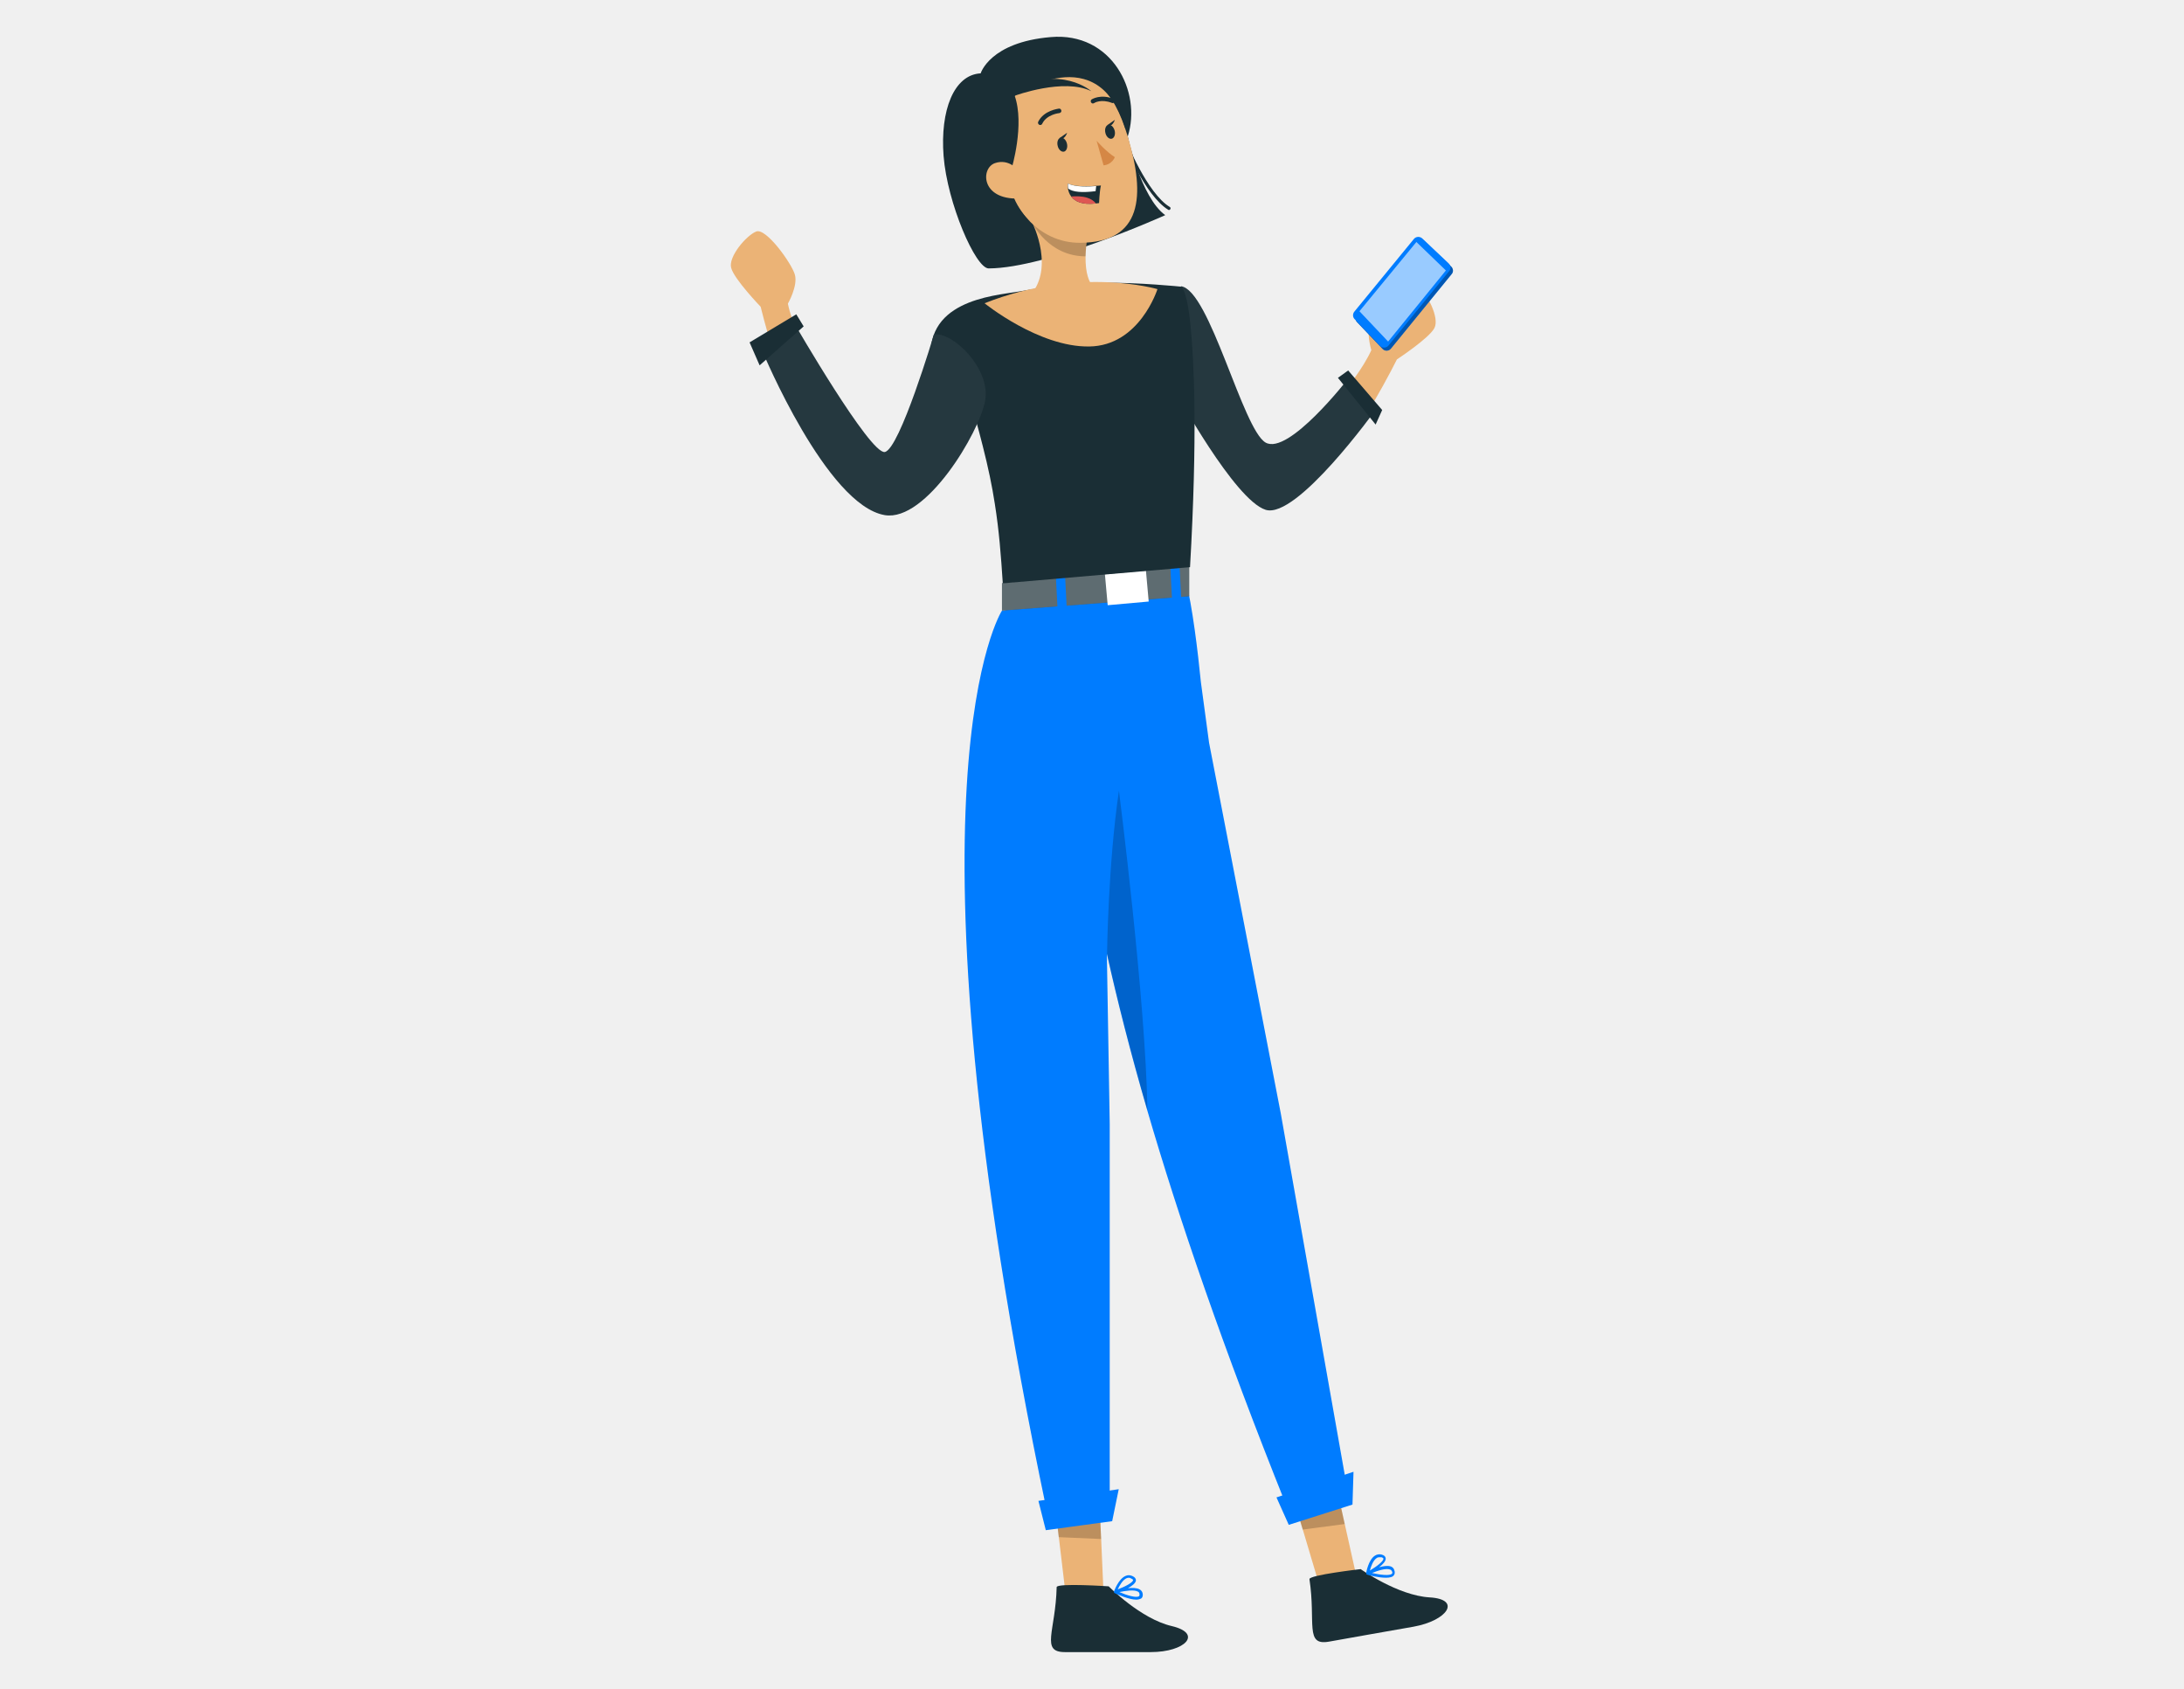
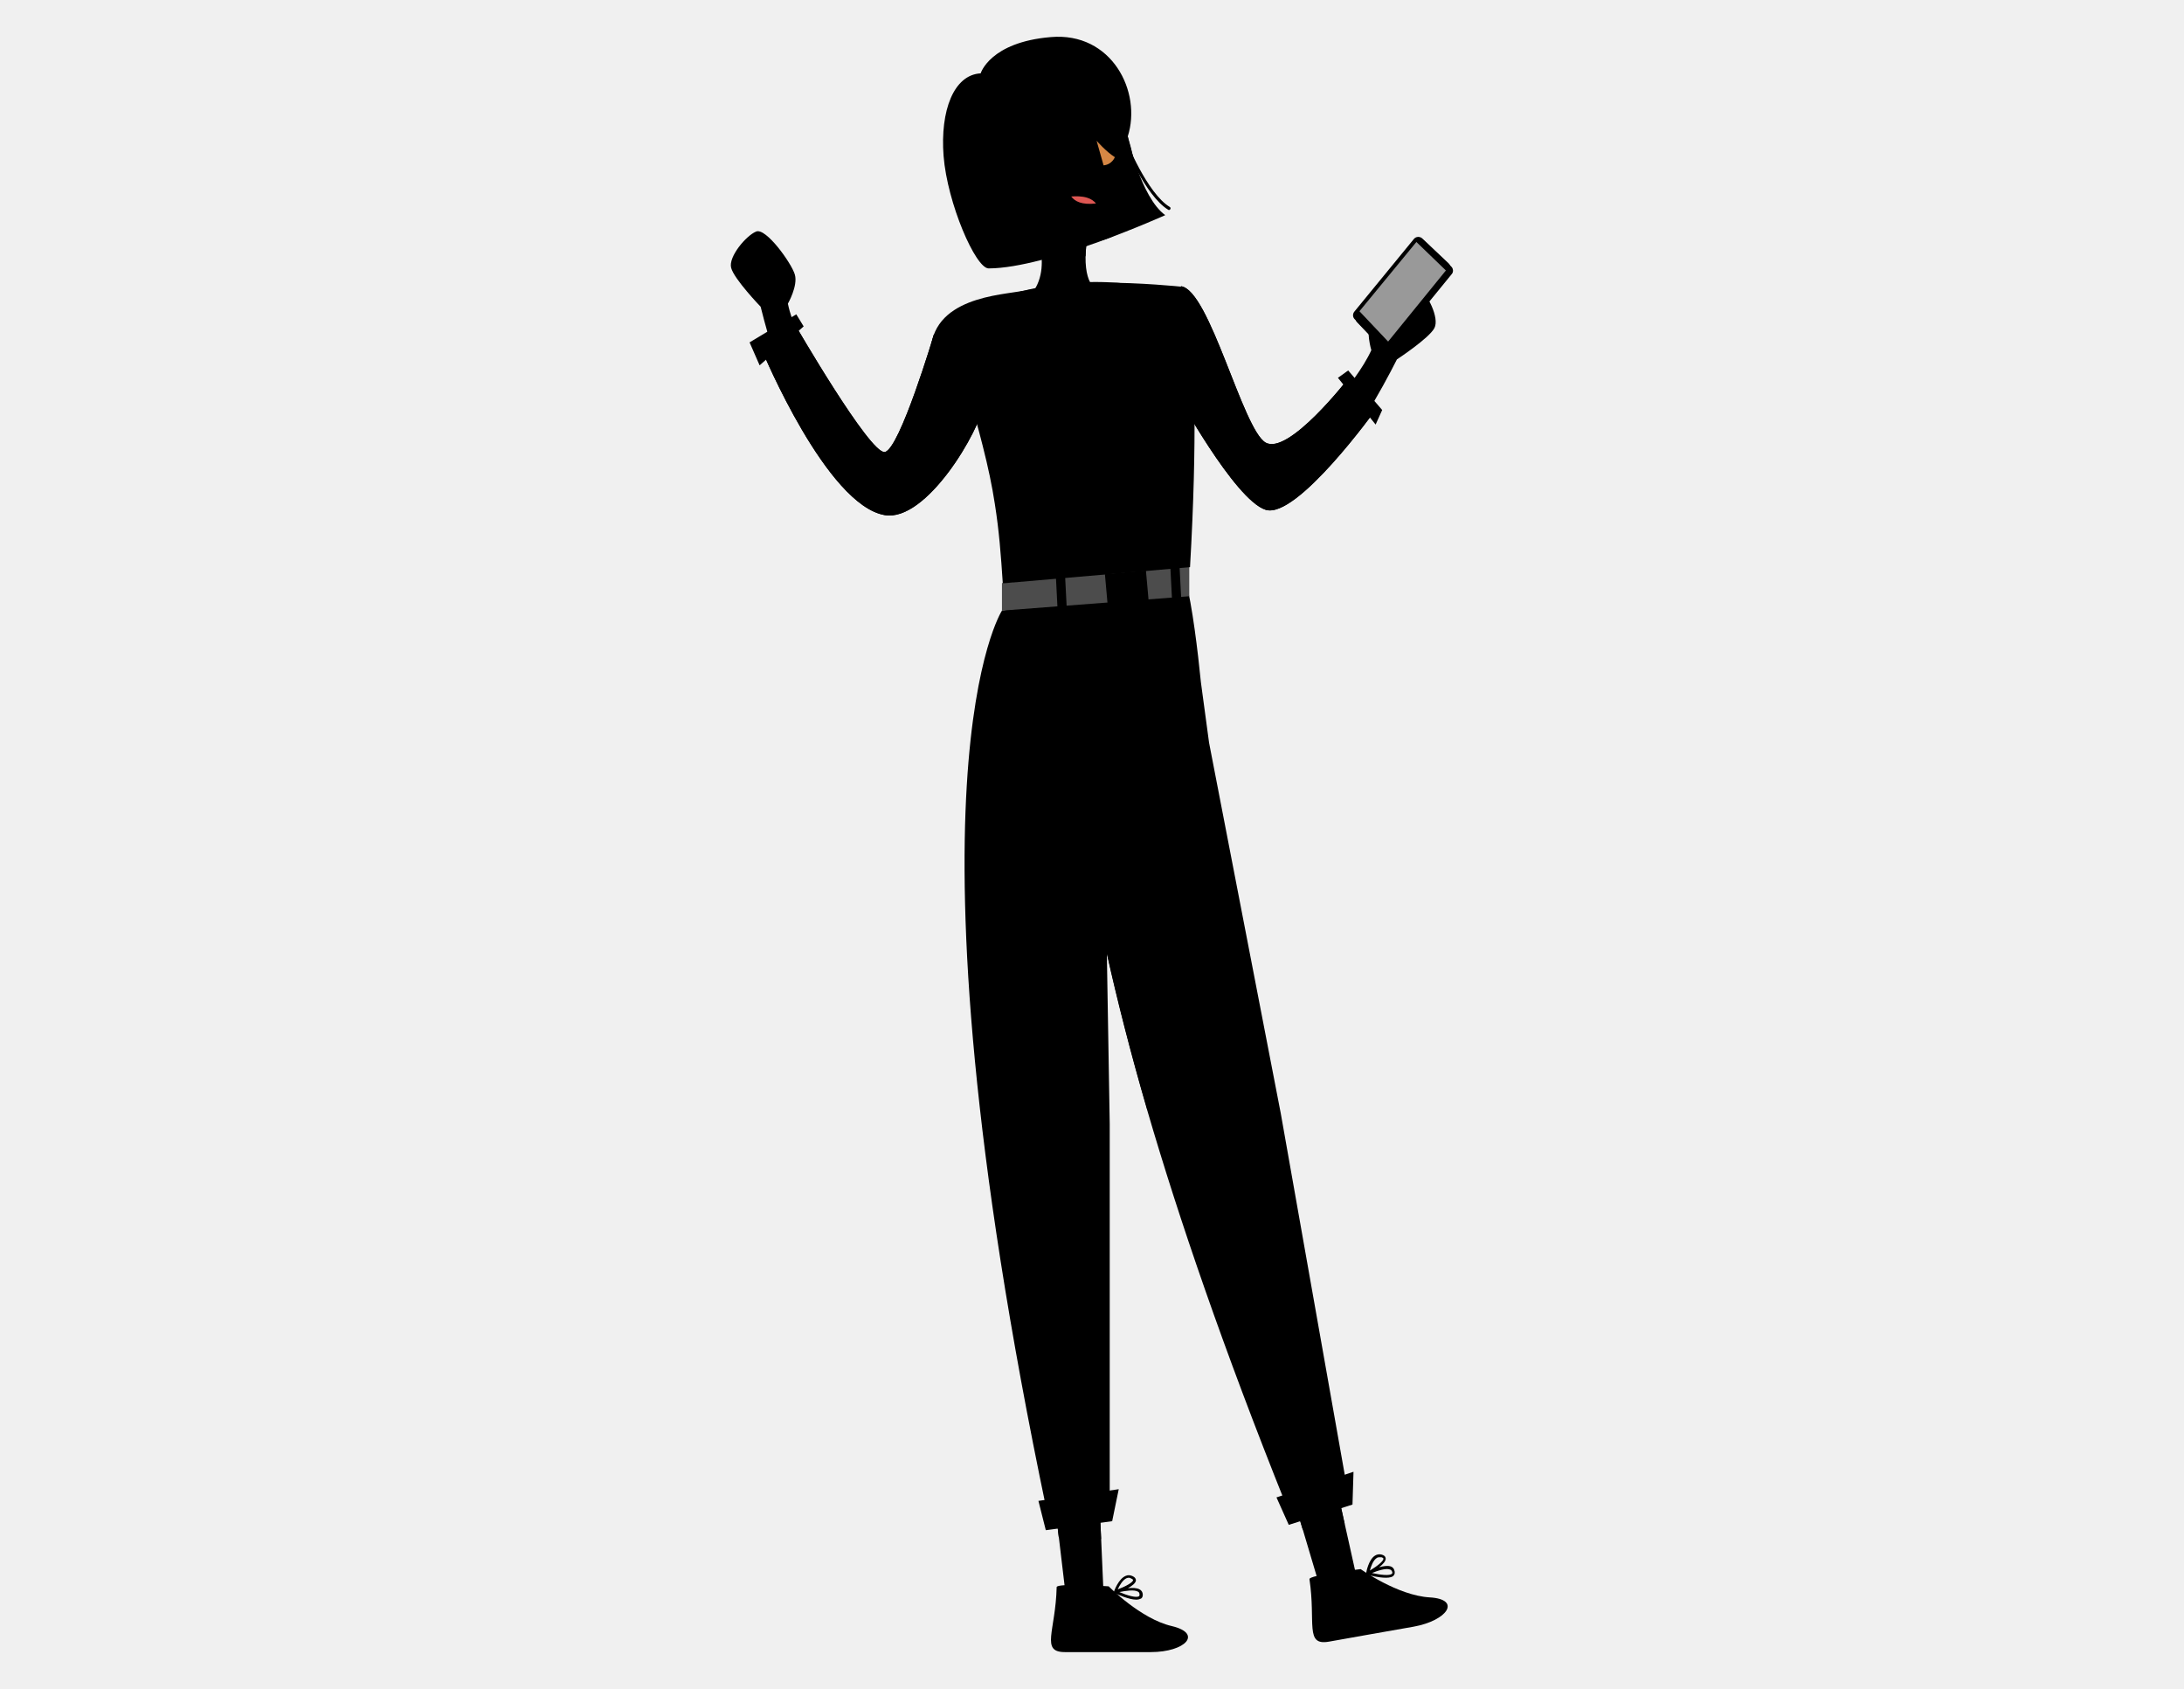
<svg xmlns="http://www.w3.org/2000/svg" version="1.1" id="a8897f4c-2937-4134-8b3a-fee1040aeff6" x="0" y="0" viewBox="0 0 1066.1 824.2" style="enable-background:new 0 0 1066.1 824.2" xml:space="preserve">
  <style>.st0{fill:#ebb376}.st1{fill:#1a2e35}.st2{opacity:5.000000e-02;fill:#fff;enable-background:new}.st3{fill:#007cff}.st4{opacity:.2;enable-background:new}.st6{fill:#fff}</style>
-   <path class="st0" d="M637.5 212.2s24.1-24.1 31.9-41.3c0 0-2.9-9.6-.2-14.6 2.8-5 18.8-19.2 23.1-16.2 4.3 3 10.5 15 7.9 20-2.6 5-18.3 15.3-18.3 15.3s-19.5 39.2-31.6 48c-12.1 8.9-12.8-11.2-12.8-11.2z" />
-   <path class="st1" d="M576.5 139.7c14 1.8 30.1 69.9 41.3 76.3 11.2 6.4 40.3-31.2 40.3-31.2l13.4 15.2s-38.5 53.6-53.7 48.8c-15.2-4.8-43.9-57.6-43.9-57.6l2.6-51.5z" />
-   <path class="st2" d="M576.5 139.7c14 1.8 30.1 69.9 41.3 76.3 11.2 6.4 40.3-31.2 40.3-31.2l13.4 15.2s-38.5 53.6-53.7 48.8c-15.2-4.8-43.9-57.6-43.9-57.6l2.6-51.5z" />
-   <path class="st0" d="m661.8 767.9-18.5 3.3-7.5-25.2-6.9-23.1 21.2-7.4 6.2 27.7z" />
-   <path class="st1" d="M639.2 770.7c-.3-2 25-4.9 25-4.9s18.1 12.9 33.7 13.8c15.6.9 8.8 11.3-7.9 14.3-16.7 2.9-29.4 5.2-41.3 7.3-11.9 2.1-6.3-9.3-9.5-30.5z" />
-   <path class="st3" d="M676.5 770c-3.5 0-7.9-1.1-9.1-1.5-.1 0-.2-.1-.2-.1-.1 0-.1-.1-.2-.2 0 0-.1-.1-.1-.2v-.3c0-.3 1.1-6.5 4.3-8.5 1-.6 2.1-.8 3.2-.5 1.2.3 1.9.9 2 1.8.2 1.3-1.4 3-3.2 4.4 2.1-.6 4.2-.9 5.7-.4.8.3 1.3.8 1.6 1.5.6 1.4.3 2.3-.1 2.8-.6.9-2.1 1.2-3.9 1.2zm-6.8-2.3c4 .9 8.8 1.5 9.8.3.1-.1.4-.4-.1-1.3-.2-.3-.4-.6-.9-.7-1.9-.8-6.1.6-8.8 1.7zm3.7-7.7c-.5 0-1 .1-1.4.4-1.7 1.1-2.8 4.1-3.3 6.1 3.5-2.1 6.7-4.6 6.6-5.8 0-.4-.7-.6-1-.7-.4.1-.7 0-.9 0z" />
-   <path class="st4" d="m656.4 743.8-20.5 2.7-7-23.3 21.3-7.6z" />
-   <path class="st0" d="M538.6 775.8h-18.7l-3.1-26.1-2.8-23.9 22.2-3.6 1.3 28.4z" />
-   <path class="st1" d="M515.8 774.6c0-2.1 25.4-.4 25.4-.4s15.6 15.9 30.8 19.4c15.2 3.6 6.7 12.7-10.3 12.7h-41.9c-12 0-4.5-10.3-4-31.7z" />
-   <path class="st3" d="M554.6 780.7c-3.5 0-9.2-2.6-10.5-3.2-.1 0-.2-.1-.2-.2l-.1-.1c-.1-.2-.1-.3 0-.5.1-.3 2.2-6.2 5.7-7.6 1.1-.5 2.2-.4 3.3.1 1.2.5 1.7 1.3 1.7 2.1-.1 1.3-1.9 2.7-3.9 3.8 2.1-.2 4.3-.2 5.7.6.7.4 1.2 1 1.4 1.7.4 1.5-.1 2.3-.6 2.7-.8.4-1.5.6-2.5.6zm-8.2-3.7c3.7 1.6 8.4 3 9.6 2 .1-.1.4-.3.2-1.3-.1-.4-.3-.7-.7-.9-1.9-1.1-6.2-.4-9.1.2zm4.6-7c-.3 0-.7.1-1 .2-1.9.8-3.5 3.5-4.4 5.5 3.8-1.4 7.4-3.4 7.5-4.5 0-.4-.6-.7-.9-.8-.5-.3-.8-.4-1.2-.4z" />
-   <path class="st4" d="m537.5 751.1-20.7-.9L514 726l22.2-3.7z" />
-   <path class="st3" d="m658.1 729.2-30.3 5.3c-30.6-76.3-52.4-139.9-67.8-192.7-8.3-28.5-14.7-53.9-19.7-76.3l1.4 83V737h-30.8c-74.9-357.3-21.8-439-21.8-439l89.6-15.3c3.4 13.4 6 35.1 7.5 50.2l4 29.6 35 180.9 32.9 185.8z" />
-   <path class="st3" d="m623.1 730.8 37.6-12.5-.5 16-31.1 9.9zm-116.2 1.7 39.2-5.7-3.2 15.6-32.4 4.4z" />
-   <path class="st1" d="M570.7 102.5c-.1 0-.3 0-.4-.1-11.4-6.9-21.6-32.3-22.1-33.4-.2-.4 0-.8.4-1 .4-.1.8 0 1 .4.1.3 10.4 26 21.4 32.6.4.2.5.7.3 1-.1.3-.4.5-.6.5z" />
-   <path class="st1" d="M478.7 35.8s4.5-15.2 34.2-17.7c29.8-2.6 44.6 26.7 37.6 48.5 0 0 6.3 29.7 18.3 38.4 0 0-57.3 25.9-86.2 26-6.4 0-20.2-31.9-22-54.9-1.7-22.2 5-39.6 18.1-40.3zm10.4 248.8V298l91.4-7v-15.8z" />
+   <path className="st0" d="M637.5 212.2s24.1-24.1 31.9-41.3c0 0-2.9-9.6-.2-14.6 2.8-5 18.8-19.2 23.1-16.2 4.3 3 10.5 15 7.9 20-2.6 5-18.3 15.3-18.3 15.3s-19.5 39.2-31.6 48c-12.1 8.9-12.8-11.2-12.8-11.2z" />
+   <path className="st1" d="M576.5 139.7c14 1.8 30.1 69.9 41.3 76.3 11.2 6.4 40.3-31.2 40.3-31.2l13.4 15.2s-38.5 53.6-53.7 48.8c-15.2-4.8-43.9-57.6-43.9-57.6l2.6-51.5z" />
+   <path className="st2" d="M576.5 139.7c14 1.8 30.1 69.9 41.3 76.3 11.2 6.4 40.3-31.2 40.3-31.2l13.4 15.2s-38.5 53.6-53.7 48.8c-15.2-4.8-43.9-57.6-43.9-57.6l2.6-51.5z" />
+   <path className="st0" d="m661.8 767.9-18.5 3.3-7.5-25.2-6.9-23.1 21.2-7.4 6.2 27.7z" />
+   <path className="st1" d="M639.2 770.7c-.3-2 25-4.9 25-4.9s18.1 12.9 33.7 13.8c15.6.9 8.8 11.3-7.9 14.3-16.7 2.9-29.4 5.2-41.3 7.3-11.9 2.1-6.3-9.3-9.5-30.5z" />
+   <path className="st3" d="M676.5 770c-3.5 0-7.9-1.1-9.1-1.5-.1 0-.2-.1-.2-.1-.1 0-.1-.1-.2-.2 0 0-.1-.1-.1-.2v-.3c0-.3 1.1-6.5 4.3-8.5 1-.6 2.1-.8 3.2-.5 1.2.3 1.9.9 2 1.8.2 1.3-1.4 3-3.2 4.4 2.1-.6 4.2-.9 5.7-.4.8.3 1.3.8 1.6 1.5.6 1.4.3 2.3-.1 2.8-.6.9-2.1 1.2-3.9 1.2zm-6.8-2.3c4 .9 8.8 1.5 9.8.3.1-.1.4-.4-.1-1.3-.2-.3-.4-.6-.9-.7-1.9-.8-6.1.6-8.8 1.7zm3.7-7.7c-.5 0-1 .1-1.4.4-1.7 1.1-2.8 4.1-3.3 6.1 3.5-2.1 6.7-4.6 6.6-5.8 0-.4-.7-.6-1-.7-.4.1-.7 0-.9 0z" />
+   <path className="st4" d="m656.4 743.8-20.5 2.7-7-23.3 21.3-7.6z" />
+   <path className="st0" d="M538.6 775.8h-18.7l-3.1-26.1-2.8-23.9 22.2-3.6 1.3 28.4z" />
+   <path className="st1" d="M515.8 774.6c0-2.1 25.4-.4 25.4-.4s15.6 15.9 30.8 19.4c15.2 3.6 6.7 12.7-10.3 12.7h-41.9c-12 0-4.5-10.3-4-31.7z" />
+   <path className="st3" d="M554.6 780.7c-3.5 0-9.2-2.6-10.5-3.2-.1 0-.2-.1-.2-.2l-.1-.1c-.1-.2-.1-.3 0-.5.1-.3 2.2-6.2 5.7-7.6 1.1-.5 2.2-.4 3.3.1 1.2.5 1.7 1.3 1.7 2.1-.1 1.3-1.9 2.7-3.9 3.8 2.1-.2 4.3-.2 5.7.6.7.4 1.2 1 1.4 1.7.4 1.5-.1 2.3-.6 2.7-.8.4-1.5.6-2.5.6zm-8.2-3.7c3.7 1.6 8.4 3 9.6 2 .1-.1.4-.3.2-1.3-.1-.4-.3-.7-.7-.9-1.9-1.1-6.2-.4-9.1.2zm4.6-7c-.3 0-.7.1-1 .2-1.9.8-3.5 3.5-4.4 5.5 3.8-1.4 7.4-3.4 7.5-4.5 0-.4-.6-.7-.9-.8-.5-.3-.8-.4-1.2-.4z" />
+   <path className="st4" d="m537.5 751.1-20.7-.9L514 726l22.2-3.7z" />
+   <path className="st3" d="m658.1 729.2-30.3 5.3c-30.6-76.3-52.4-139.9-67.8-192.7-8.3-28.5-14.7-53.9-19.7-76.3l1.4 83V737h-30.8c-74.9-357.3-21.8-439-21.8-439l89.6-15.3c3.4 13.4 6 35.1 7.5 50.2l4 29.6 35 180.9 32.9 185.8z" />
+   <path className="st3" d="m623.1 730.8 37.6-12.5-.5 16-31.1 9.9zm-116.2 1.7 39.2-5.7-3.2 15.6-32.4 4.4z" />
+   <path className="st1" d="M570.7 102.5c-.1 0-.3 0-.4-.1-11.4-6.9-21.6-32.3-22.1-33.4-.2-.4 0-.8.4-1 .4-.1.8 0 1 .4.1.3 10.4 26 21.4 32.6.4.2.5.7.3 1-.1.3-.4.5-.6.5z" />
+   <path className="st1" d="M478.7 35.8s4.5-15.2 34.2-17.7c29.8-2.6 44.6 26.7 37.6 48.5 0 0 6.3 29.7 18.3 38.4 0 0-57.3 25.9-86.2 26-6.4 0-20.2-31.9-22-54.9-1.7-22.2 5-39.6 18.1-40.3zm10.4 248.8V298l91.4-7v-15.8z" />
  <path style="opacity:.3;fill:#fff;enable-background:new" d="M489.1 284.6V298l91.4-7v-15.8z" />
-   <path transform="rotate(-5.126 550.045 286.998)" class="st6" d="M540 279.3h20.1v15.2H540z" />
-   <path transform="rotate(-2.927 518.125 290.67)" class="st3" d="M515.9 279.1h4.5v23.1h-4.5z" />
-   <path transform="rotate(-2.922 573.96 284.562)" class="st3" d="M571.7 273h4.5v23.1h-4.5z" />
-   <path class="st1" d="m580.9 276.8-91.4 7.9c-.9-13.8-1.8-25.7-3.9-38.9-1.3-8.5-3.2-17.6-5.9-28.2-2.1-8.3-4.6-17.5-7.9-28.1-.2-.6-.3-1.2-.5-1.7-1.9-6-15.3-1.4-16.5-8.7-5.3-32.3 29.6-34.7 42.4-36.8 13.5-2.4 27.3-3.9 41.1-4.3 17.8-.2 38.2 1.9 38.2 1.9s2.9.7 4.7 19.6c1.7 17.5 3.4 52.9-.3 117.3z" />
-   <path class="st0" d="M530.8 158.1c-22.5-2.9-29.3-12.5-29.3-12.5 14.3-13.5 2.4-36.9 2.4-36.9l27.1 5.1c-.7 4.5-1 8.2-1.1 11.4-.2 16.5 7.2 16.6 7.2 16.6 4.8 8.9-6.3 16.3-6.3 16.3z" />
-   <path class="st4" d="M531 113.7c-.7 4.5-1 8.2-1.1 11.4-18.3 0-26.1-16.5-26.1-16.5l27.2 5.1z" />
-   <path class="st0" d="M510.2 37.8c23-5.2 33.2 5.4 40.3 28.8 8.8 29.2 7 51.7-23.2 51.9-41.1.3-55.3-72-17.1-80.7z" />
+   <path transform="rotate(-5.126 550.045 286.998)" className="st6" d="M540 279.3h20.1v15.2H540z" />
+   <path transform="rotate(-2.927 518.125 290.67)" className="st3" d="M515.9 279.1h4.5v23.1h-4.5z" />
+   <path transform="rotate(-2.922 573.96 284.562)" className="st3" d="M571.7 273h4.5v23.1h-4.5z" />
+   <path className="st1" d="m580.9 276.8-91.4 7.9c-.9-13.8-1.8-25.7-3.9-38.9-1.3-8.5-3.2-17.6-5.9-28.2-2.1-8.3-4.6-17.5-7.9-28.1-.2-.6-.3-1.2-.5-1.7-1.9-6-15.3-1.4-16.5-8.7-5.3-32.3 29.6-34.7 42.4-36.8 13.5-2.4 27.3-3.9 41.1-4.3 17.8-.2 38.2 1.9 38.2 1.9s2.9.7 4.7 19.6c1.7 17.5 3.4 52.9-.3 117.3z" />
+   <path className="st0" d="M530.8 158.1c-22.5-2.9-29.3-12.5-29.3-12.5 14.3-13.5 2.4-36.9 2.4-36.9l27.1 5.1c-.7 4.5-1 8.2-1.1 11.4-.2 16.5 7.2 16.6 7.2 16.6 4.8 8.9-6.3 16.3-6.3 16.3z" />
+   <path className="st4" d="M531 113.7c-.7 4.5-1 8.2-1.1 11.4-18.3 0-26.1-16.5-26.1-16.5l27.2 5.1z" />
+   <path className="st0" d="M510.2 37.8c23-5.2 33.2 5.4 40.3 28.8 8.8 29.2 7 51.7-23.2 51.9-41.1.3-55.3-72-17.1-80.7z" />
  <path d="M535.3 68.7s4.6 5.3 8.9 8c0 0-1.3 3.6-5.5 4l-3.4-12z" style="fill:#d58745" />
-   <path class="st1" d="M520.8 70c.5 1.9-.2 3.7-1.4 4-1.3.3-2.7-1-3.1-2.8-.5-1.9.2-3.7 1.4-4 1.2-.3 2.6.9 3.1 2.8z" />
-   <path class="st1" d="m517.2 67.4 3.7-2.6s-1.2 3.9-3.7 2.6zm26.9-3.7c.5 1.9-.2 3.7-1.4 4-1.3.3-2.7-1-3.1-2.8-.5-1.9.2-3.7 1.4-4 1.2-.3 2.6 1 3.1 2.8z" />
-   <path class="st1" d="m540.5 61.1 3.7-2.6s-1.2 3.9-3.7 2.6zm-32.7-.1c-.2 0-.3 0-.5-.1-.5-.3-.8-.9-.5-1.5 2.8-5.6 9.8-6.3 10.1-6.4.6-.1 1.1.4 1.2 1 .1.6-.4 1.1-1 1.2-.1 0-6.1.6-8.3 5.1-.2.5-.6.7-1 .7zm25.7-10.5c-.4 0-.7-.2-.9-.5-.3-.5-.2-1.2.3-1.5.2-.1 4.3-2.7 10.6-.3.6.2.9.9.6 1.4-.2.6-.9.9-1.4.6-5.2-2-8.5 0-8.6.1-.2.1-.4.2-.6.2zm3.9 40c-.7 3.1-.9 8.6-.9 8.6-.5.1-1 .1-1.5.2-6.9.8-10.3-1-12.1-3.4-1-1.3-1.4-2.7-1.6-3.9-.2-1.4-.1-2.4-.1-2.4 3.9 1.7 10.4 1.4 13.8 1.1 1.5 0 2.4-.2 2.4-.2z" />
-   <path class="st6" d="m535.1 90.8-.3 2.5c-6.5.8-11.1.5-13.4-1.3-.2-1.4-.1-2.4-.1-2.4 3.9 1.8 10.3 1.5 13.8 1.2z" />
+   <path className="st1" d="M520.8 70c.5 1.9-.2 3.7-1.4 4-1.3.3-2.7-1-3.1-2.8-.5-1.9.2-3.7 1.4-4 1.2-.3 2.6.9 3.1 2.8z" />
+   <path className="st1" d="m517.2 67.4 3.7-2.6s-1.2 3.9-3.7 2.6zm26.9-3.7c.5 1.9-.2 3.7-1.4 4-1.3.3-2.7-1-3.1-2.8-.5-1.9.2-3.7 1.4-4 1.2-.3 2.6 1 3.1 2.8z" />
+   <path className="st1" d="m540.5 61.1 3.7-2.6s-1.2 3.9-3.7 2.6zm-32.7-.1c-.2 0-.3 0-.5-.1-.5-.3-.8-.9-.5-1.5 2.8-5.6 9.8-6.3 10.1-6.4.6-.1 1.1.4 1.2 1 .1.6-.4 1.1-1 1.2-.1 0-6.1.6-8.3 5.1-.2.5-.6.7-1 .7zm25.7-10.5c-.4 0-.7-.2-.9-.5-.3-.5-.2-1.2.3-1.5.2-.1 4.3-2.7 10.6-.3.6.2.9.9.6 1.4-.2.6-.9.9-1.4.6-5.2-2-8.5 0-8.6.1-.2.1-.4.2-.6.2zm3.9 40c-.7 3.1-.9 8.6-.9 8.6-.5.1-1 .1-1.5.2-6.9.8-10.3-1-12.1-3.4-1-1.3-1.4-2.7-1.6-3.9-.2-1.4-.1-2.4-.1-2.4 3.9 1.7 10.4 1.4 13.8 1.1 1.5 0 2.4-.2 2.4-.2z" />
+   <path className="st6" d="m535.1 90.8-.3 2.5c-6.5.8-11.1.5-13.4-1.3-.2-1.4-.1-2.4-.1-2.4 3.9 1.8 10.3 1.5 13.8 1.2z" />
  <path d="M535 99.3c-6.9.8-10.3-1-12.1-3.4 2.3-.2 5.2-.2 7.8.6 2 .6 3.4 1.7 4.3 2.8z" style="fill:#de5753" />
-   <path class="st1" d="M493.8 82.3s6.5-21.4 1.5-35.6c0 0 41.4-29 54.2 16.8 0 0-4.9-42.1-44.7-34.1-39.7 8-26.5 65.9-2.2 78.6.1 0-12.8-12.3-8.8-25.7z" />
-   <path class="st0" d="M498.7 86.4c-1-3.7-6.2-9.1-13-6.8-7 2.4-7 17.8 11.5 17.3 2.7-.1 3.6-2.9 1.5-10.5z" />
-   <path class="st1" d="M495.4 46.7s23.9-8.8 37.3-2.2c0 0-14.5-13-39-.8l1.7 3z" />
-   <path class="st0" d="M480.6 148s26.5 21.5 51.1 21.1c24.6-.3 33.3-28 33.3-28s-38.3-11.3-84.4 6.9z" />
-   <path class="st4" d="M560.1 541.8c-8.3-28.5-14.7-53.9-19.7-76.3 0 0 .5-43.7 5.8-79.6 0-.1 13.1 102.6 13.9 155.9z" />
-   <path class="st0" d="M406.5 195.6s-18.1-28.9-21.9-47.4c0 0 5-8.7 3.4-14.2s-14.1-23-18.9-21c-4.9 2-13.6 12.3-12.2 17.7 1.4 5.5 14.4 19 14.4 19s10.3 42.5 20.1 53.8c10 11.5 15.1-7.9 15.1-7.9z" />
-   <path class="st1" d="M455.9 163.2c9.2-1.3 27.8 16.7 25 32.3-2.8 15.6-28.9 59.3-49 55.9-28.4-4.8-59.6-79.7-59.6-79.7l15.6-13.6s36.8 63.7 44 62.5c7.3-1.3 24-57.4 24-57.4z" />
-   <path class="st2" d="M455.9 163.2c9.2-1.3 27.8 16.7 25 32.3-2.8 15.6-28.9 59.3-49 55.9-28.4-4.8-59.6-79.7-59.6-79.7l15.6-13.6s36.8 63.7 44 62.5c7.3-1.3 24-57.4 24-57.4z" />
-   <path class="st1" d="m365.9 167.1 22.8-13.7 3.6 5.9-21.5 19zm287.2 17.3 18.4 22.8 3.2-7.1-16.6-19.3z" />
-   <path class="st3" d="m662.3 153.6 29.1-35.5c1-1.2 2.8-1.3 4-.3l13 12.3c1 1 1.2 2.6.2 3.7L679 170.1c-1 1.3-3 1.4-4.1.2l-12.5-13.1c-.9-1-1-2.6-.1-3.6z" />
+   <path className="st1" d="M493.8 82.3s6.5-21.4 1.5-35.6c0 0 41.4-29 54.2 16.8 0 0-4.9-42.1-44.7-34.1-39.7 8-26.5 65.9-2.2 78.6.1 0-12.8-12.3-8.8-25.7z" />
+   <path className="st0" d="M498.7 86.4c-1-3.7-6.2-9.1-13-6.8-7 2.4-7 17.8 11.5 17.3 2.7-.1 3.6-2.9 1.5-10.5z" />
+   <path className="st1" d="M495.4 46.7s23.9-8.8 37.3-2.2c0 0-14.5-13-39-.8l1.7 3z" />
+   <path className="st0" d="M480.6 148s26.5 21.5 51.1 21.1c24.6-.3 33.3-28 33.3-28s-38.3-11.3-84.4 6.9z" />
+   <path className="st4" d="M560.1 541.8c-8.3-28.5-14.7-53.9-19.7-76.3 0 0 .5-43.7 5.8-79.6 0-.1 13.1 102.6 13.9 155.9z" />
+   <path className="st0" d="M406.5 195.6s-18.1-28.9-21.9-47.4c0 0 5-8.7 3.4-14.2s-14.1-23-18.9-21c-4.9 2-13.6 12.3-12.2 17.7 1.4 5.5 14.4 19 14.4 19s10.3 42.5 20.1 53.8c10 11.5 15.1-7.9 15.1-7.9z" />
+   <path className="st1" d="M455.9 163.2c9.2-1.3 27.8 16.7 25 32.3-2.8 15.6-28.9 59.3-49 55.9-28.4-4.8-59.6-79.7-59.6-79.7l15.6-13.6s36.8 63.7 44 62.5c7.3-1.3 24-57.4 24-57.4z" />
+   <path className="st2" d="M455.9 163.2c9.2-1.3 27.8 16.7 25 32.3-2.8 15.6-28.9 59.3-49 55.9-28.4-4.8-59.6-79.7-59.6-79.7l15.6-13.6s36.8 63.7 44 62.5c7.3-1.3 24-57.4 24-57.4z" />
+   <path className="st1" d="m365.9 167.1 22.8-13.7 3.6 5.9-21.5 19zm287.2 17.3 18.4 22.8 3.2-7.1-16.6-19.3z" />
+   <path className="st3" d="m662.3 153.6 29.1-35.5c1-1.2 2.8-1.3 4-.3l13 12.3c1 1 1.2 2.6.2 3.7L679 170.1c-1 1.3-3 1.4-4.1.2l-12.5-13.1c-.9-1-1-2.6-.1-3.6z" />
  <path d="m662.3 153.6 29.1-35.5c1-1.2 2.8-1.3 4-.3l13 12.3c1 1 1.2 2.6.2 3.7L679 170.1c-1 1.3-3 1.4-4.1.2l-12.5-13.1c-.9-1-1-2.6-.1-3.6z" style="opacity:.3;enable-background:new" />
-   <path class="st3" d="m661.1 152.1 29.1-35.5c1-1.2 2.8-1.3 4-.3l13 12.3c1 1 1.2 2.6.2 3.7l-29.6 36.3c-1 1.3-3 1.4-4.1.2l-12.5-13.1c-.9-.9-1-2.5-.1-3.6z" />
+   <path className="st3" d="m661.1 152.1 29.1-35.5c1-1.2 2.8-1.3 4-.3l13 12.3c1 1 1.2 2.6.2 3.7l-29.6 36.3c-1 1.3-3 1.4-4.1.2l-12.5-13.1c-.9-.9-1-2.5-.1-3.6z" />
  <path style="opacity:.6;fill:#fff;enable-background:new" d="m691.4 118.1 14.4 13.9-28.2 34.7-14-14.8z" />
</svg>
